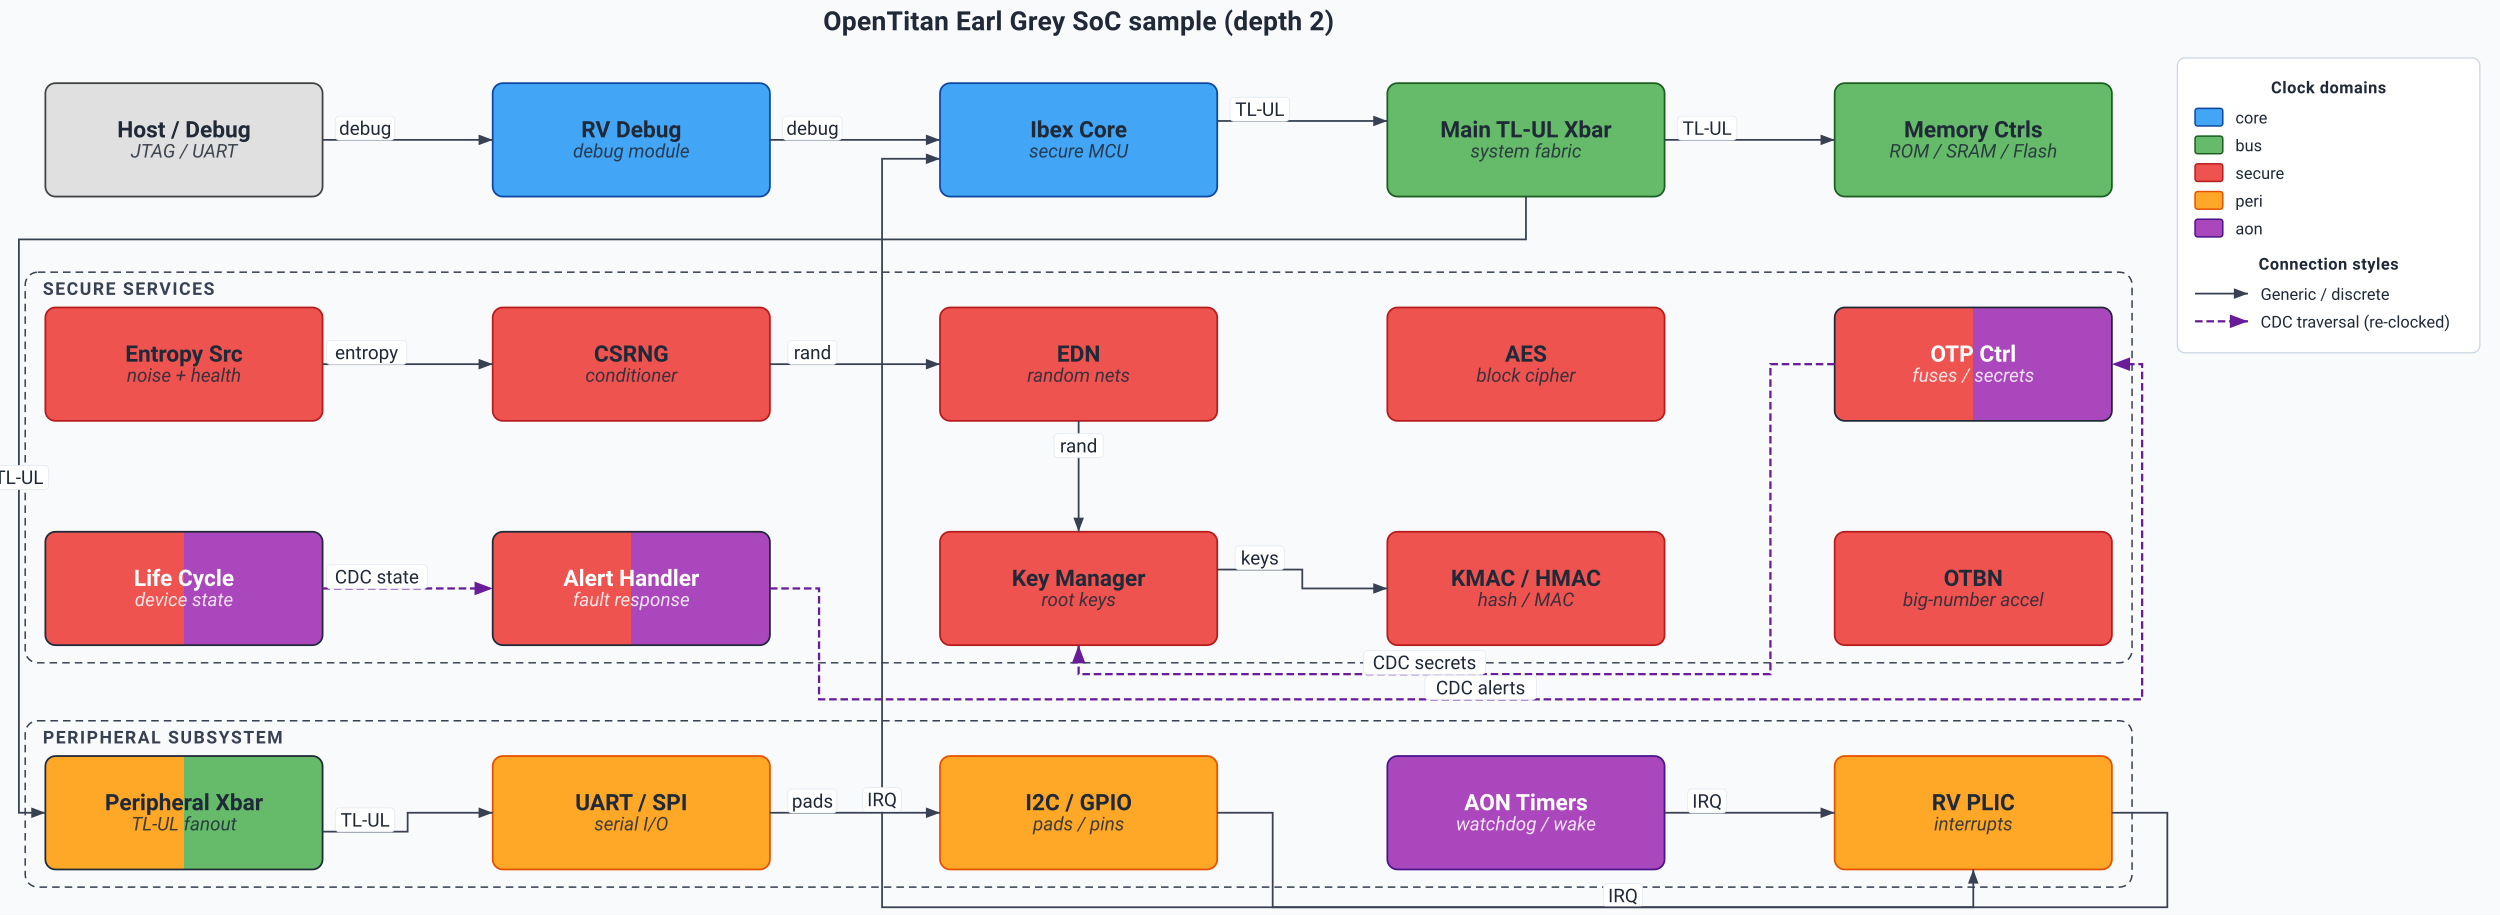
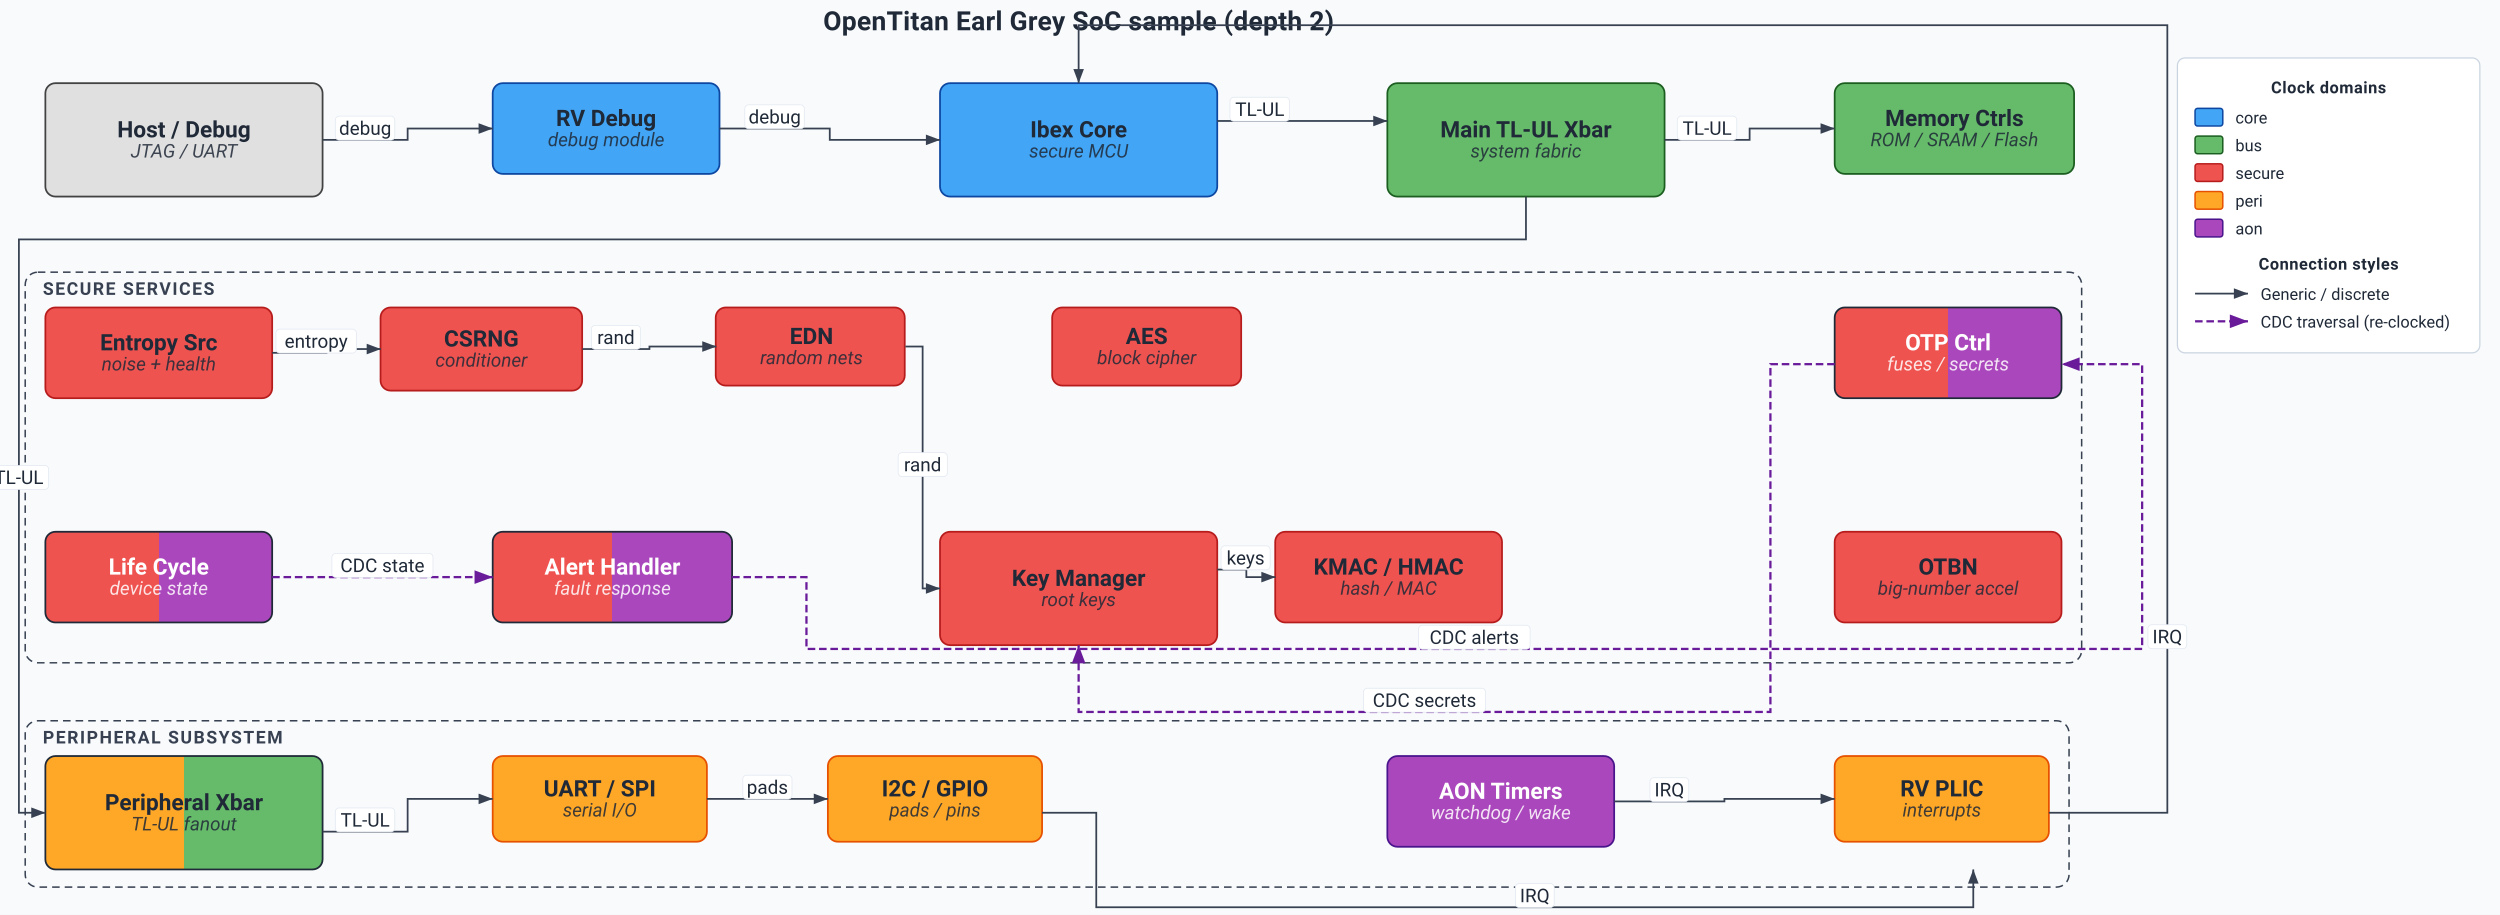
<svg xmlns="http://www.w3.org/2000/svg" width="1984" height="726" viewBox="0 0 1984 726" font-family="ui-sans-serif, system-ui, -apple-system, 'Segoe UI', Roboto, 'Helvetica Neue', Arial, sans-serif" style="background:#f8fafc">
  <defs>
    <marker id="ah-solid" markerWidth="9" markerHeight="9" refX="8" refY="3" orient="auto">
      <path d="M0,0 L0,6 L8,3 z" fill="#1f2937" />
    </marker>
    <marker id="ah-thin" markerWidth="9" markerHeight="9" refX="8" refY="3" orient="auto">
      <path d="M0,0 L0,6 L8,3 z" fill="#374151" />
    </marker>
    <marker id="ah-stream" markerWidth="9" markerHeight="9" refX="8" refY="3" orient="auto">
      <path d="M0,0 L0,6 L8,3 z" fill="#5C5C00" />
    </marker>
    <marker id="ah-axil" markerWidth="9" markerHeight="9" refX="8" refY="3" orient="auto">
      <path d="M0,0 L0,6 L8,3 z" fill="#0D47A1" />
    </marker>
    <marker id="ah-cdc" markerWidth="9" markerHeight="9" refX="8" refY="3" orient="auto">
      <path d="M0,0 L0,6 L8,3 z" fill="#6A1B9A" />
    </marker>
    <marker id="ah-open" markerWidth="9" markerHeight="9" refX="8" refY="3" orient="auto">
      <path d="M0.5,0.5 L0.5,5.5 L8,3 z" fill="#f8fafc" stroke="#1f2937" stroke-width="1" />
    </marker>
    <linearGradient id="grad-otp_ctrl" x1="0%" y1="0%" x2="100%" y2="0%">
      <stop offset="50%" stop-color="#EF5350" />
      <stop offset="50%" stop-color="#AB47BC" />
    </linearGradient>
    <linearGradient id="grad-lc_ctrl" x1="0%" y1="0%" x2="100%" y2="0%">
      <stop offset="50%" stop-color="#EF5350" />
      <stop offset="50%" stop-color="#AB47BC" />
    </linearGradient>
    <linearGradient id="grad-alert_handler" x1="0%" y1="0%" x2="100%" y2="0%">
      <stop offset="50%" stop-color="#EF5350" />
      <stop offset="50%" stop-color="#AB47BC" />
    </linearGradient>
    <linearGradient id="grad-xbar_peri" x1="0%" y1="0%" x2="100%" y2="0%">
      <stop offset="50%" stop-color="#FFA726" />
      <stop offset="50%" stop-color="#66BB6A" />
    </linearGradient>
  </defs>
  <rect width="1984" height="726" fill="#f8fafc" id="_canvas_bg" />
  <text x="856.0" y="24" text-anchor="middle" font-size="21" font-weight="600" fill="#1f2937" letter-spacing="0.2">OpenTitan Earl Grey SoC sample (depth 2)</text>
-   <rect id="group_secure_services" x="20" y="216" width="1672" height="310" fill="none" stroke="#374151" stroke-width="1.2" stroke-dasharray="6,4" rx="10" />
+   <rect id="group_secure_services" x="20" y="216" width="1632" height="310" fill="none" stroke="#374151" stroke-width="1.2" stroke-dasharray="6,4" rx="10" />
  <text x="34" y="234" font-size="14" font-weight="700" letter-spacing="1.2" fill="#374151">SECURE SERVICES</text>
-   <rect id="group_peripheral_subsystem" x="20" y="572" width="1672" height="132" fill="none" stroke="#374151" stroke-width="1.2" stroke-dasharray="6,4" rx="10" />
+   <rect id="group_peripheral_subsystem" x="20" y="572" width="1622" height="132" fill="none" stroke="#374151" stroke-width="1.2" stroke-dasharray="6,4" rx="10" />
  <text x="34" y="590" font-size="14" font-weight="700" letter-spacing="1.2" fill="#374151">PERIPHERAL SUBSYSTEM</text>
  <rect id="host" x="36" y="66" width="220" height="90" fill="#E0E0E0" stroke="#424242" stroke-width="1.4" rx="8" />
  <text x="146" y="109" text-anchor="middle" font-size="18" font-weight="600" fill="#1f2937">Host / Debug</text>
  <text x="146" y="125" text-anchor="middle" font-size="15" font-style="italic" fill="#1f2937" opacity="0.85">JTAG / UART</text>
-   <rect id="rv_dm" x="391" y="66" width="220" height="90" fill="#42A5F5" stroke="#0D47A1" stroke-width="1.4" rx="8" />
-   <text x="501" y="109" text-anchor="middle" font-size="18" font-weight="600" fill="#1f2937">RV Debug</text>
-   <text x="501" y="125" text-anchor="middle" font-size="15" font-style="italic" fill="#1f2937" opacity="0.85">debug module</text>
+   <rect id="rv_dm" x="391" y="66" width="180" height="72" fill="#42A5F5" stroke="#0D47A1" stroke-width="1.4" rx="8" />
+   <text x="481" y="100" text-anchor="middle" font-size="18" font-weight="600" fill="#1f2937">RV Debug</text>
+   <text x="481" y="116" text-anchor="middle" font-size="15" font-style="italic" fill="#1f2937" opacity="0.85">debug module</text>
  <rect id="ibex" x="746" y="66" width="220" height="90" fill="#42A5F5" stroke="#0D47A1" stroke-width="1.4" rx="8" />
  <text x="856" y="109" text-anchor="middle" font-size="18" font-weight="600" fill="#1f2937">Ibex Core</text>
  <text x="856" y="125" text-anchor="middle" font-size="15" font-style="italic" fill="#1f2937" opacity="0.85">secure MCU</text>
  <rect id="xbar_main" x="1101" y="66" width="220" height="90" fill="#66BB6A" stroke="#1B5E20" stroke-width="1.4" rx="8" />
  <text x="1211" y="109" text-anchor="middle" font-size="18" font-weight="600" fill="#1f2937">Main TL-UL Xbar</text>
  <text x="1211" y="125" text-anchor="middle" font-size="15" font-style="italic" fill="#1f2937" opacity="0.85">system fabric</text>
-   <rect id="mem_ctrls" x="1456" y="66" width="220" height="90" fill="#66BB6A" stroke="#1B5E20" stroke-width="1.4" rx="8" />
-   <text x="1566" y="109" text-anchor="middle" font-size="18" font-weight="600" fill="#1f2937">Memory Ctrls</text>
-   <text x="1566" y="125" text-anchor="middle" font-size="15" font-style="italic" fill="#1f2937" opacity="0.85">ROM / SRAM / Flash</text>
-   <rect id="entropy" x="36" y="244" width="220" height="90" fill="#EF5350" stroke="#B71C1C" stroke-width="1.4" rx="8" />
-   <text x="146" y="287" text-anchor="middle" font-size="18" font-weight="600" fill="#1f2937">Entropy Src</text>
-   <text x="146" y="303" text-anchor="middle" font-size="15" font-style="italic" fill="#1f2937" opacity="0.85">noise + health</text>
-   <rect id="csrng" x="391" y="244" width="220" height="90" fill="#EF5350" stroke="#B71C1C" stroke-width="1.4" rx="8" />
-   <text x="501" y="287" text-anchor="middle" font-size="18" font-weight="600" fill="#1f2937">CSRNG</text>
-   <text x="501" y="303" text-anchor="middle" font-size="15" font-style="italic" fill="#1f2937" opacity="0.85">conditioner</text>
-   <rect id="edn" x="746" y="244" width="220" height="90" fill="#EF5350" stroke="#B71C1C" stroke-width="1.4" rx="8" />
-   <text x="856" y="287" text-anchor="middle" font-size="18" font-weight="600" fill="#1f2937">EDN</text>
-   <text x="856" y="303" text-anchor="middle" font-size="15" font-style="italic" fill="#1f2937" opacity="0.85">random nets</text>
-   <rect id="aes" x="1101" y="244" width="220" height="90" fill="#EF5350" stroke="#B71C1C" stroke-width="1.4" rx="8" />
-   <text x="1211" y="287" text-anchor="middle" font-size="18" font-weight="600" fill="#1f2937">AES</text>
-   <text x="1211" y="303" text-anchor="middle" font-size="15" font-style="italic" fill="#1f2937" opacity="0.85">block cipher</text>
-   <rect id="otp_ctrl" x="1456" y="244" width="220" height="90" fill="url(#grad-otp_ctrl)" stroke="#1f2937" stroke-width="1.4" rx="8" />
-   <text x="1566" y="287" text-anchor="middle" font-size="18" font-weight="600" fill="#ffffff">OTP Ctrl</text>
-   <text x="1566" y="303" text-anchor="middle" font-size="15" font-style="italic" fill="#ffffff" opacity="0.85">fuses / secrets</text>
-   <rect id="lc_ctrl" x="36" y="422" width="220" height="90" fill="url(#grad-lc_ctrl)" stroke="#1f2937" stroke-width="1.4" rx="8" />
-   <text x="146" y="465" text-anchor="middle" font-size="18" font-weight="600" fill="#ffffff">Life Cycle</text>
-   <text x="146" y="481" text-anchor="middle" font-size="15" font-style="italic" fill="#ffffff" opacity="0.85">device state</text>
-   <rect id="alert_handler" x="391" y="422" width="220" height="90" fill="url(#grad-alert_handler)" stroke="#1f2937" stroke-width="1.4" rx="8" />
-   <text x="501" y="465" text-anchor="middle" font-size="18" font-weight="600" fill="#ffffff">Alert Handler</text>
-   <text x="501" y="481" text-anchor="middle" font-size="15" font-style="italic" fill="#ffffff" opacity="0.85">fault response</text>
+   <rect id="mem_ctrls" x="1456" y="66" width="190" height="72" fill="#66BB6A" stroke="#1B5E20" stroke-width="1.4" rx="8" />
+   <text x="1551" y="100" text-anchor="middle" font-size="18" font-weight="600" fill="#1f2937">Memory Ctrls</text>
+   <text x="1551" y="116" text-anchor="middle" font-size="15" font-style="italic" fill="#1f2937" opacity="0.85">ROM / SRAM / Flash</text>
+   <rect id="entropy" x="36" y="244" width="180" height="72" fill="#EF5350" stroke="#B71C1C" stroke-width="1.4" rx="8" />
+   <text x="126" y="278" text-anchor="middle" font-size="18" font-weight="600" fill="#1f2937">Entropy Src</text>
+   <text x="126" y="294" text-anchor="middle" font-size="15" font-style="italic" fill="#1f2937" opacity="0.85">noise + health</text>
+   <rect id="csrng" x="302" y="244" width="160" height="66" fill="#EF5350" stroke="#B71C1C" stroke-width="1.4" rx="8" />
+   <text x="382" y="275" text-anchor="middle" font-size="18" font-weight="600" fill="#1f2937">CSRNG</text>
+   <text x="382" y="291" text-anchor="middle" font-size="15" font-style="italic" fill="#1f2937" opacity="0.85">conditioner</text>
+   <rect id="edn" x="568" y="244" width="150" height="62" fill="#EF5350" stroke="#B71C1C" stroke-width="1.4" rx="8" />
+   <text x="644" y="273" text-anchor="middle" font-size="18" font-weight="600" fill="#1f2937">EDN</text>
+   <text x="644" y="289" text-anchor="middle" font-size="15" font-style="italic" fill="#1f2937" opacity="0.85">random nets</text>
+   <rect id="aes" x="835" y="244" width="150" height="62" fill="#EF5350" stroke="#B71C1C" stroke-width="1.4" rx="8" />
+   <text x="910" y="273" text-anchor="middle" font-size="18" font-weight="600" fill="#1f2937">AES</text>
+   <text x="910" y="289" text-anchor="middle" font-size="15" font-style="italic" fill="#1f2937" opacity="0.85">block cipher</text>
+   <rect id="otp_ctrl" x="1456" y="244" width="180" height="72" fill="url(#grad-otp_ctrl)" stroke="#1f2937" stroke-width="1.4" rx="8" />
+   <text x="1546" y="278" text-anchor="middle" font-size="18" font-weight="600" fill="#ffffff">OTP Ctrl</text>
+   <text x="1546" y="294" text-anchor="middle" font-size="15" font-style="italic" fill="#ffffff" opacity="0.85">fuses / secrets</text>
+   <rect id="lc_ctrl" x="36" y="422" width="180" height="72" fill="url(#grad-lc_ctrl)" stroke="#1f2937" stroke-width="1.4" rx="8" />
+   <text x="126" y="456" text-anchor="middle" font-size="18" font-weight="600" fill="#ffffff">Life Cycle</text>
+   <text x="126" y="472" text-anchor="middle" font-size="15" font-style="italic" fill="#ffffff" opacity="0.85">device state</text>
+   <rect id="alert_handler" x="391" y="422" width="190" height="72" fill="url(#grad-alert_handler)" stroke="#1f2937" stroke-width="1.4" rx="8" />
+   <text x="486" y="456" text-anchor="middle" font-size="18" font-weight="600" fill="#ffffff">Alert Handler</text>
+   <text x="486" y="472" text-anchor="middle" font-size="15" font-style="italic" fill="#ffffff" opacity="0.85">fault response</text>
  <rect id="keymgr" x="746" y="422" width="220" height="90" fill="#EF5350" stroke="#B71C1C" stroke-width="1.4" rx="8" />
  <text x="856" y="465" text-anchor="middle" font-size="18" font-weight="600" fill="#1f2937">Key Manager</text>
  <text x="856" y="481" text-anchor="middle" font-size="15" font-style="italic" fill="#1f2937" opacity="0.85">root keys</text>
-   <rect id="kmac" x="1101" y="422" width="220" height="90" fill="#EF5350" stroke="#B71C1C" stroke-width="1.4" rx="8" />
-   <text x="1211" y="465" text-anchor="middle" font-size="18" font-weight="600" fill="#1f2937">KMAC / HMAC</text>
-   <text x="1211" y="481" text-anchor="middle" font-size="15" font-style="italic" fill="#1f2937" opacity="0.85">hash / MAC</text>
-   <rect id="otbn" x="1456" y="422" width="220" height="90" fill="#EF5350" stroke="#B71C1C" stroke-width="1.4" rx="8" />
-   <text x="1566" y="465" text-anchor="middle" font-size="18" font-weight="600" fill="#1f2937">OTBN</text>
-   <text x="1566" y="481" text-anchor="middle" font-size="15" font-style="italic" fill="#1f2937" opacity="0.85">big-number accel</text>
+   <rect id="kmac" x="1012" y="422" width="180" height="72" fill="#EF5350" stroke="#B71C1C" stroke-width="1.4" rx="8" />
+   <text x="1102" y="456" text-anchor="middle" font-size="18" font-weight="600" fill="#1f2937">KMAC / HMAC</text>
+   <text x="1102" y="472" text-anchor="middle" font-size="15" font-style="italic" fill="#1f2937" opacity="0.85">hash / MAC</text>
+   <rect id="otbn" x="1456" y="422" width="180" height="72" fill="#EF5350" stroke="#B71C1C" stroke-width="1.4" rx="8" />
+   <text x="1546" y="456" text-anchor="middle" font-size="18" font-weight="600" fill="#1f2937">OTBN</text>
+   <text x="1546" y="472" text-anchor="middle" font-size="15" font-style="italic" fill="#1f2937" opacity="0.85">big-number accel</text>
  <rect id="xbar_peri" x="36" y="600" width="220" height="90" fill="url(#grad-xbar_peri)" stroke="#1f2937" stroke-width="1.4" rx="8" />
  <text x="146" y="643" text-anchor="middle" font-size="18" font-weight="600" fill="#1f2937">Peripheral Xbar</text>
  <text x="146" y="659" text-anchor="middle" font-size="15" font-style="italic" fill="#1f2937" opacity="0.85">TL-UL fanout</text>
-   <rect id="uart_spi" x="391" y="600" width="220" height="90" fill="#FFA726" stroke="#E65100" stroke-width="1.4" rx="8" />
-   <text x="501" y="643" text-anchor="middle" font-size="18" font-weight="600" fill="#1f2937">UART / SPI</text>
-   <text x="501" y="659" text-anchor="middle" font-size="15" font-style="italic" fill="#1f2937" opacity="0.85">serial I/O</text>
-   <rect id="i2c_gpio" x="746" y="600" width="220" height="90" fill="#FFA726" stroke="#E65100" stroke-width="1.4" rx="8" />
-   <text x="856" y="643" text-anchor="middle" font-size="18" font-weight="600" fill="#1f2937">I2C / GPIO</text>
-   <text x="856" y="659" text-anchor="middle" font-size="15" font-style="italic" fill="#1f2937" opacity="0.85">pads / pins</text>
-   <rect id="aon_timer" x="1101" y="600" width="220" height="90" fill="#AB47BC" stroke="#4A148C" stroke-width="1.4" rx="8" />
-   <text x="1211" y="643" text-anchor="middle" font-size="18" font-weight="600" fill="#ffffff">AON Timers</text>
-   <text x="1211" y="659" text-anchor="middle" font-size="15" font-style="italic" fill="#ffffff" opacity="0.85">watchdog / wake</text>
-   <rect id="rv_plic" x="1456" y="600" width="220" height="90" fill="#FFA726" stroke="#E65100" stroke-width="1.4" rx="8" />
-   <text x="1566" y="643" text-anchor="middle" font-size="18" font-weight="600" fill="#1f2937">RV PLIC</text>
-   <text x="1566" y="659" text-anchor="middle" font-size="15" font-style="italic" fill="#1f2937" opacity="0.85">interrupts</text>
-   <path id="edge_host_to_rv_dm" d="M 256.0,111.0 L 323.5,111.0 L 391.0,111.0" stroke="#374151" stroke-width="1.4" fill="none" marker-end="url(#ah-thin)" />
+   <rect id="uart_spi" x="391" y="600" width="170" height="68" fill="#FFA726" stroke="#E65100" stroke-width="1.4" rx="8" />
+   <text x="476" y="632" text-anchor="middle" font-size="18" font-weight="600" fill="#1f2937">UART / SPI</text>
+   <text x="476" y="648" text-anchor="middle" font-size="15" font-style="italic" fill="#1f2937" opacity="0.85">serial I/O</text>
+   <rect id="i2c_gpio" x="657" y="600" width="170" height="68" fill="#FFA726" stroke="#E65100" stroke-width="1.4" rx="8" />
+   <text x="742" y="632" text-anchor="middle" font-size="18" font-weight="600" fill="#1f2937">I2C / GPIO</text>
+   <text x="742" y="648" text-anchor="middle" font-size="15" font-style="italic" fill="#1f2937" opacity="0.85">pads / pins</text>
+   <rect id="aon_timer" x="1101" y="600" width="180" height="72" fill="#AB47BC" stroke="#4A148C" stroke-width="1.4" rx="8" />
+   <text x="1191" y="634" text-anchor="middle" font-size="18" font-weight="600" fill="#ffffff">AON Timers</text>
+   <text x="1191" y="650" text-anchor="middle" font-size="15" font-style="italic" fill="#ffffff" opacity="0.85">watchdog / wake</text>
+   <rect id="rv_plic" x="1456" y="600" width="170" height="68" fill="#FFA726" stroke="#E65100" stroke-width="1.4" rx="8" />
+   <text x="1541" y="632" text-anchor="middle" font-size="18" font-weight="600" fill="#1f2937">RV PLIC</text>
+   <text x="1541" y="648" text-anchor="middle" font-size="15" font-style="italic" fill="#1f2937" opacity="0.85">interrupts</text>
+   <path id="edge_host_to_rv_dm" d="M 256.0,111.0 L 323.5,111.0 L 323.5,102.0 L 391.0,102.0" stroke="#374151" stroke-width="1.4" fill="none" marker-end="url(#ah-thin)" />
  <rect x="266.1" y="92.2" width="47.2" height="19.0" fill="#ffffff" stroke="#e2e8f0" stroke-width="0.6" rx="3" />
  <text x="289.8" y="107.0" text-anchor="middle" font-size="15" fill="#1f2937">debug</text>
-   <path id="edge_rv_dm_to_ibex" d="M 611.0,111.0 L 678.5,111.0 L 746.0,111.0" stroke="#374151" stroke-width="1.4" fill="none" marker-end="url(#ah-thin)" />
-   <rect x="621.1" y="92.2" width="47.2" height="19.0" fill="#ffffff" stroke="#e2e8f0" stroke-width="0.6" rx="3" />
-   <text x="644.8" y="107.0" text-anchor="middle" font-size="15" fill="#1f2937">debug</text>
+   <path id="edge_rv_dm_to_ibex" d="M 571.0,102.0 L 658.5,102.0 L 658.5,111.0 L 746.0,111.0" stroke="#374151" stroke-width="1.4" fill="none" marker-end="url(#ah-thin)" />
+   <rect x="591.1" y="83.2" width="47.2" height="19.0" fill="#ffffff" stroke="#e2e8f0" stroke-width="0.6" rx="3" />
+   <text x="614.8" y="98.0" text-anchor="middle" font-size="15" fill="#1f2937">debug</text>
  <path id="edge_ibex_to_xbar_main" d="M 966.0,96.0 L 1033.5,96.0 L 1101.0,96.0" stroke="#374151" stroke-width="1.4" fill="none" marker-end="url(#ah-thin)" />
  <rect x="976.1" y="77.2" width="47.2" height="19.0" fill="#ffffff" stroke="#e2e8f0" stroke-width="0.6" rx="3" />
  <text x="999.8" y="92.0" text-anchor="middle" font-size="15" fill="#1f2937">TL-UL</text>
-   <path id="edge_xbar_main_to_mem_ctrls" d="M 1321.0,111.0 L 1388.5,111.0 L 1456.0,111.0" stroke="#374151" stroke-width="1.4" fill="none" marker-end="url(#ah-thin)" />
+   <path id="edge_xbar_main_to_mem_ctrls" d="M 1321.0,111.0 L 1388.5,111.0 L 1388.5,102.0 L 1456.0,102.0" stroke="#374151" stroke-width="1.4" fill="none" marker-end="url(#ah-thin)" />
  <rect x="1331.1" y="92.2" width="47.2" height="19.0" fill="#ffffff" stroke="#e2e8f0" stroke-width="0.6" rx="3" />
  <text x="1354.8" y="107.0" text-anchor="middle" font-size="15" fill="#1f2937">TL-UL</text>
  <path id="edge_xbar_main_to_xbar_peri" d="M 1211.0,156.0 L 1211.0,190.0 L 15.0,190.0 L 15.0,645.0 L 36.0,645.0" stroke="#374151" stroke-width="1.4" fill="none" marker-end="url(#ah-thin)" />
  <rect x="-8.6" y="369.4" width="47.2" height="19.0" fill="#ffffff" stroke="#e2e8f0" stroke-width="0.6" rx="3" />
  <text x="15.0" y="384.1" text-anchor="middle" font-size="15" fill="#1f2937">TL-UL</text>
-   <path id="edge_entropy_to_csrng" d="M 256.0,289.0 L 323.5,289.0 L 391.0,289.0" stroke="#374151" stroke-width="1.4" fill="none" marker-end="url(#ah-thin)" />
-   <rect x="259.0" y="270.2" width="63.8" height="19.0" fill="#ffffff" stroke="#e2e8f0" stroke-width="0.6" rx="3" />
-   <text x="290.9" y="285.0" text-anchor="middle" font-size="15" fill="#1f2937">entropy</text>
-   <path id="edge_csrng_to_edn" d="M 611.0,289.0 L 678.5,289.0 L 746.0,289.0" stroke="#374151" stroke-width="1.4" fill="none" marker-end="url(#ah-thin)" />
-   <rect x="625.2" y="270.2" width="39.0" height="19.0" fill="#ffffff" stroke="#e2e8f0" stroke-width="0.6" rx="3" />
-   <text x="644.8" y="285.0" text-anchor="middle" font-size="15" fill="#1f2937">rand</text>
-   <path id="edge_edn_to_keymgr" d="M 856.0,334.0 L 856.0,378.0 L 856.0,422.0" stroke="#374151" stroke-width="1.4" fill="none" marker-end="url(#ah-thin)" />
-   <rect x="836.5" y="344.2" width="39.0" height="19.0" fill="#ffffff" stroke="#e2e8f0" stroke-width="0.6" rx="3" />
-   <text x="856.0" y="359.0" text-anchor="middle" font-size="15" fill="#1f2937">rand</text>
-   <path id="edge_keymgr_to_kmac" d="M 966.0,452.0 L 1033.5,452.0 L 1033.5,467.0 L 1101.0,467.0" stroke="#374151" stroke-width="1.4" fill="none" marker-end="url(#ah-thin)" />
-   <rect x="980.2" y="433.2" width="39.0" height="19.0" fill="#ffffff" stroke="#e2e8f0" stroke-width="0.6" rx="3" />
-   <text x="999.8" y="448.0" text-anchor="middle" font-size="15" fill="#1f2937">keys</text>
-   <path id="edge_otp_ctrl_to_keymgr" d="M 1456.0,289.0 L 1405.0,289.0 L 1405.0,535.0 L 856.0,535.0 L 856.0,512.0" stroke="#6A1B9A" stroke-width="1.8" fill="none" marker-end="url(#ah-cdc)" stroke-dasharray="6,3" />
-   <rect x="1082.1" y="516.2" width="96.8" height="19.0" fill="#ffffff" stroke="#e2e8f0" stroke-width="0.6" rx="3" />
-   <text x="1130.5" y="531.0" text-anchor="middle" font-size="15" fill="#1f2937">CDC secrets</text>
-   <path id="edge_lc_ctrl_to_alert_handler" d="M 256.0,467.0 L 323.5,467.0 L 391.0,467.0" stroke="#6A1B9A" stroke-width="1.8" fill="none" marker-end="url(#ah-cdc)" stroke-dasharray="6,3" />
-   <rect x="259.0" y="448.2" width="80.2" height="19.0" fill="#ffffff" stroke="#e2e8f0" stroke-width="0.6" rx="3" />
-   <text x="299.1" y="463.0" text-anchor="middle" font-size="15" fill="#1f2937">CDC state</text>
-   <path id="edge_alert_handler_to_otp_ctrl" d="M 611.0,467.0 L 650.0,467.0 L 650.0,555.0 L 1700.0,555.0 L 1700.0,289.0 L 1676.0,289.0" stroke="#6A1B9A" stroke-width="1.8" fill="none" marker-end="url(#ah-cdc)" stroke-dasharray="6,3" />
-   <rect x="1130.8" y="536.2" width="88.5" height="19.0" fill="#ffffff" stroke="#e2e8f0" stroke-width="0.6" rx="3" />
-   <text x="1175.0" y="551.0" text-anchor="middle" font-size="15" fill="#1f2937">CDC alerts</text>
-   <path id="edge_xbar_peri_to_uart_spi" d="M 256.0,660.0 L 323.5,660.0 L 323.5,645.0 L 391.0,645.0" stroke="#374151" stroke-width="1.4" fill="none" marker-end="url(#ah-thin)" />
+   <path id="edge_entropy_to_csrng" d="M 216.0,280.0 L 259.1,280.0 L 259.1,277.0 L 302.2,277.0" stroke="#374151" stroke-width="1.4" fill="none" marker-end="url(#ah-thin)" />
+   <rect x="219.0" y="261.2" width="63.8" height="19.0" fill="#ffffff" stroke="#e2e8f0" stroke-width="0.6" rx="3" />
+   <text x="250.9" y="276.0" text-anchor="middle" font-size="15" fill="#1f2937">entropy</text>
+   <path id="edge_csrng_to_edn" d="M 462.2,277.0 L 515.4,277.0 L 515.4,275.0 L 568.5,275.0" stroke="#374151" stroke-width="1.4" fill="none" marker-end="url(#ah-thin)" />
+   <rect x="469.3" y="258.2" width="39.0" height="19.0" fill="#ffffff" stroke="#e2e8f0" stroke-width="0.6" rx="3" />
+   <text x="488.8" y="273.0" text-anchor="middle" font-size="15" fill="#1f2937">rand</text>
+   <path id="edge_edn_to_keymgr" d="M 718.5,275.0 L 732.2,275.0 L 732.2,467.0 L 746.0,467.0" stroke="#374151" stroke-width="1.4" fill="none" marker-end="url(#ah-thin)" />
+   <rect x="712.8" y="359.2" width="39.0" height="19.0" fill="#ffffff" stroke="#e2e8f0" stroke-width="0.6" rx="3" />
+   <text x="732.2" y="374.0" text-anchor="middle" font-size="15" fill="#1f2937">rand</text>
+   <path id="edge_keymgr_to_kmac" d="M 966.0,452.0 L 989.1,452.0 L 989.1,458.0 L 1012.2,458.0" stroke="#374151" stroke-width="1.4" fill="none" marker-end="url(#ah-thin)" />
+   <rect x="969.0" y="433.2" width="39.0" height="19.0" fill="#ffffff" stroke="#e2e8f0" stroke-width="0.6" rx="3" />
+   <text x="988.5" y="448.0" text-anchor="middle" font-size="15" fill="#1f2937">keys</text>
+   <path id="edge_otp_ctrl_to_keymgr" d="M 1456.0,289.0 L 1405.0,289.0 L 1405.0,565.0 L 856.0,565.0 L 856.0,512.0" stroke="#6A1B9A" stroke-width="1.8" fill="none" marker-end="url(#ah-cdc)" stroke-dasharray="6,3" />
+   <rect x="1082.1" y="546.2" width="96.8" height="19.0" fill="#ffffff" stroke="#e2e8f0" stroke-width="0.6" rx="3" />
+   <text x="1130.5" y="561.0" text-anchor="middle" font-size="15" fill="#1f2937">CDC secrets</text>
+   <path id="edge_lc_ctrl_to_alert_handler" d="M 216.0,458.0 L 391.0,458.0" stroke="#6A1B9A" stroke-width="1.8" fill="none" marker-end="url(#ah-cdc)" stroke-dasharray="6,3" />
+   <rect x="263.4" y="439.2" width="80.2" height="19.0" fill="#ffffff" stroke="#e2e8f0" stroke-width="0.6" rx="3" />
+   <text x="303.5" y="454.0" text-anchor="middle" font-size="15" fill="#1f2937">CDC state</text>
+   <path id="edge_alert_handler_to_otp_ctrl" d="M 581.0,458.0 L 640.0,458.0 L 640.0,515.0 L 1700.0,515.0 L 1700.0,289.0 L 1636.0,289.0" stroke="#6A1B9A" stroke-width="1.8" fill="none" marker-end="url(#ah-cdc)" stroke-dasharray="6,3" />
+   <rect x="1125.8" y="496.2" width="88.5" height="19.0" fill="#ffffff" stroke="#e2e8f0" stroke-width="0.6" rx="3" />
+   <text x="1170.0" y="511.0" text-anchor="middle" font-size="15" fill="#1f2937">CDC alerts</text>
+   <path id="edge_xbar_peri_to_uart_spi" d="M 256.0,660.0 L 323.5,660.0 L 323.5,634.0 L 391.0,634.0" stroke="#374151" stroke-width="1.4" fill="none" marker-end="url(#ah-thin)" />
  <rect x="266.1" y="641.2" width="47.2" height="19.0" fill="#ffffff" stroke="#e2e8f0" stroke-width="0.6" rx="3" />
  <text x="289.8" y="656.0" text-anchor="middle" font-size="15" fill="#1f2937">TL-UL</text>
-   <path id="edge_uart_spi_to_i2c_gpio" d="M 611.0,645.0 L 678.5,645.0 L 746.0,645.0" stroke="#374151" stroke-width="1.4" fill="none" marker-end="url(#ah-thin)" />
-   <rect x="625.2" y="626.2" width="39.0" height="19.0" fill="#ffffff" stroke="#e2e8f0" stroke-width="0.6" rx="3" />
-   <text x="644.8" y="641.0" text-anchor="middle" font-size="15" fill="#1f2937">pads</text>
-   <path id="edge_i2c_gpio_to_rv_plic" d="M 966.0,645.0 L 1010.0,645.0 L 1010.0,720.0 L 1566.0,720.0 L 1566.0,690.0" stroke="#374151" stroke-width="1.4" fill="none" marker-end="url(#ah-thin)" />
-   <rect x="1272.6" y="701.2" width="30.8" height="19.0" fill="#ffffff" stroke="#e2e8f0" stroke-width="0.6" rx="3" />
-   <text x="1288.0" y="716.0" text-anchor="middle" font-size="15" fill="#1f2937">IRQ</text>
-   <path id="edge_aon_timer_to_rv_plic" d="M 1321.0,645.0 L 1388.5,645.0 L 1456.0,645.0" stroke="#374151" stroke-width="1.4" fill="none" marker-end="url(#ah-thin)" />
-   <rect x="1339.4" y="626.2" width="30.8" height="19.0" fill="#ffffff" stroke="#e2e8f0" stroke-width="0.6" rx="3" />
-   <text x="1354.8" y="641.0" text-anchor="middle" font-size="15" fill="#1f2937">IRQ</text>
-   <path id="edge_rv_plic_to_ibex" d="M 1676.0,645.0 L 1720.0,645.0 L 1720.0,720.0 L 700.0,720.0 L 700.0,126.0 L 746.0,126.0" stroke="#374151" stroke-width="1.4" fill="none" marker-end="url(#ah-thin)" />
-   <rect x="684.6" y="625.1" width="30.8" height="19.0" fill="#ffffff" stroke="#e2e8f0" stroke-width="0.6" rx="3" />
-   <text x="700.0" y="639.8" text-anchor="middle" font-size="15" fill="#1f2937">IRQ</text>
+   <path id="edge_uart_spi_to_i2c_gpio" d="M 561.0,634.0 L 657.0,634.0" stroke="#374151" stroke-width="1.4" fill="none" marker-end="url(#ah-thin)" />
+   <rect x="589.5" y="615.2" width="39.0" height="19.0" fill="#ffffff" stroke="#e2e8f0" stroke-width="0.6" rx="3" />
+   <text x="609.0" y="630.0" text-anchor="middle" font-size="15" fill="#1f2937">pads</text>
+   <path id="edge_i2c_gpio_to_rv_plic" d="M 827.0,645.0 L 870.0,645.0 L 870.0,720.0 L 1566.0,720.0 L 1566.0,690.0" stroke="#374151" stroke-width="1.4" fill="none" marker-end="url(#ah-thin)" />
+   <rect x="1202.6" y="701.2" width="30.8" height="19.0" fill="#ffffff" stroke="#e2e8f0" stroke-width="0.6" rx="3" />
+   <text x="1218.0" y="716.0" text-anchor="middle" font-size="15" fill="#1f2937">IRQ</text>
+   <path id="edge_aon_timer_to_rv_plic" d="M 1281.0,636.0 L 1368.5,636.0 L 1368.5,634.0 L 1456.0,634.0" stroke="#374151" stroke-width="1.4" fill="none" marker-end="url(#ah-thin)" />
+   <rect x="1309.4" y="617.2" width="30.8" height="19.0" fill="#ffffff" stroke="#e2e8f0" stroke-width="0.6" rx="3" />
+   <text x="1324.8" y="632.0" text-anchor="middle" font-size="15" fill="#1f2937">IRQ</text>
+   <path id="edge_rv_plic_to_ibex" d="M 1626.0,645.0 L 1720.0,645.0 L 1720.0,20.0 L 856.0,20.0 L 856.0,66.0" stroke="#374151" stroke-width="1.4" fill="none" marker-end="url(#ah-thin)" />
+   <rect x="1704.6" y="495.8" width="30.8" height="19.0" fill="#ffffff" stroke="#e2e8f0" stroke-width="0.6" rx="3" />
+   <text x="1720.0" y="510.5" text-anchor="middle" font-size="15" fill="#1f2937">IRQ</text>
  <rect id="legend_card" x="1728" y="46" width="240" height="234" fill="#ffffff" stroke="#cbd5e1" stroke-width="1" rx="6" />
  <text x="1848" y="74" text-anchor="middle" font-size="13" font-weight="700" fill="#1f2937" letter-spacing="0.4">Clock domains</text>
  <rect x="1742" y="86" width="22" height="14" fill="#42A5F5" stroke="#0D47A1" stroke-width="1.2" rx="2" />
  <text x="1774" y="98" font-size="13" fill="#1f2937">core</text>
  <rect x="1742" y="108" width="22" height="14" fill="#66BB6A" stroke="#1B5E20" stroke-width="1.2" rx="2" />
  <text x="1774" y="120" font-size="13" fill="#1f2937">bus</text>
  <rect x="1742" y="130" width="22" height="14" fill="#EF5350" stroke="#B71C1C" stroke-width="1.2" rx="2" />
  <text x="1774" y="142" font-size="13" fill="#1f2937">secure</text>
  <rect x="1742" y="152" width="22" height="14" fill="#FFA726" stroke="#E65100" stroke-width="1.2" rx="2" />
  <text x="1774" y="164" font-size="13" fill="#1f2937">peri</text>
  <rect x="1742" y="174" width="22" height="14" fill="#AB47BC" stroke="#4A148C" stroke-width="1.2" rx="2" />
  <text x="1774" y="186" font-size="13" fill="#1f2937">aon</text>
  <text x="1848" y="214" text-anchor="middle" font-size="13" font-weight="700" fill="#1f2937" letter-spacing="0.4">Connection styles</text>
  <path id="legend-arrow-generic" d="M 1742,233.0 L 1784,233.0" stroke="#374151" stroke-width="1.4" fill="none" marker-end="url(#ah-thin)" />
  <text x="1794" y="238" font-size="13" fill="#1f2937">Generic / discrete</text>
  <path id="legend-arrow-cdc" d="M 1742,255.0 L 1784,255.0" stroke="#6A1B9A" stroke-width="1.8" fill="none" marker-end="url(#ah-cdc)" stroke-dasharray="6,3" />
  <text x="1794" y="260" font-size="13" fill="#1f2937">CDC traversal (re-clocked)</text>
</svg>
